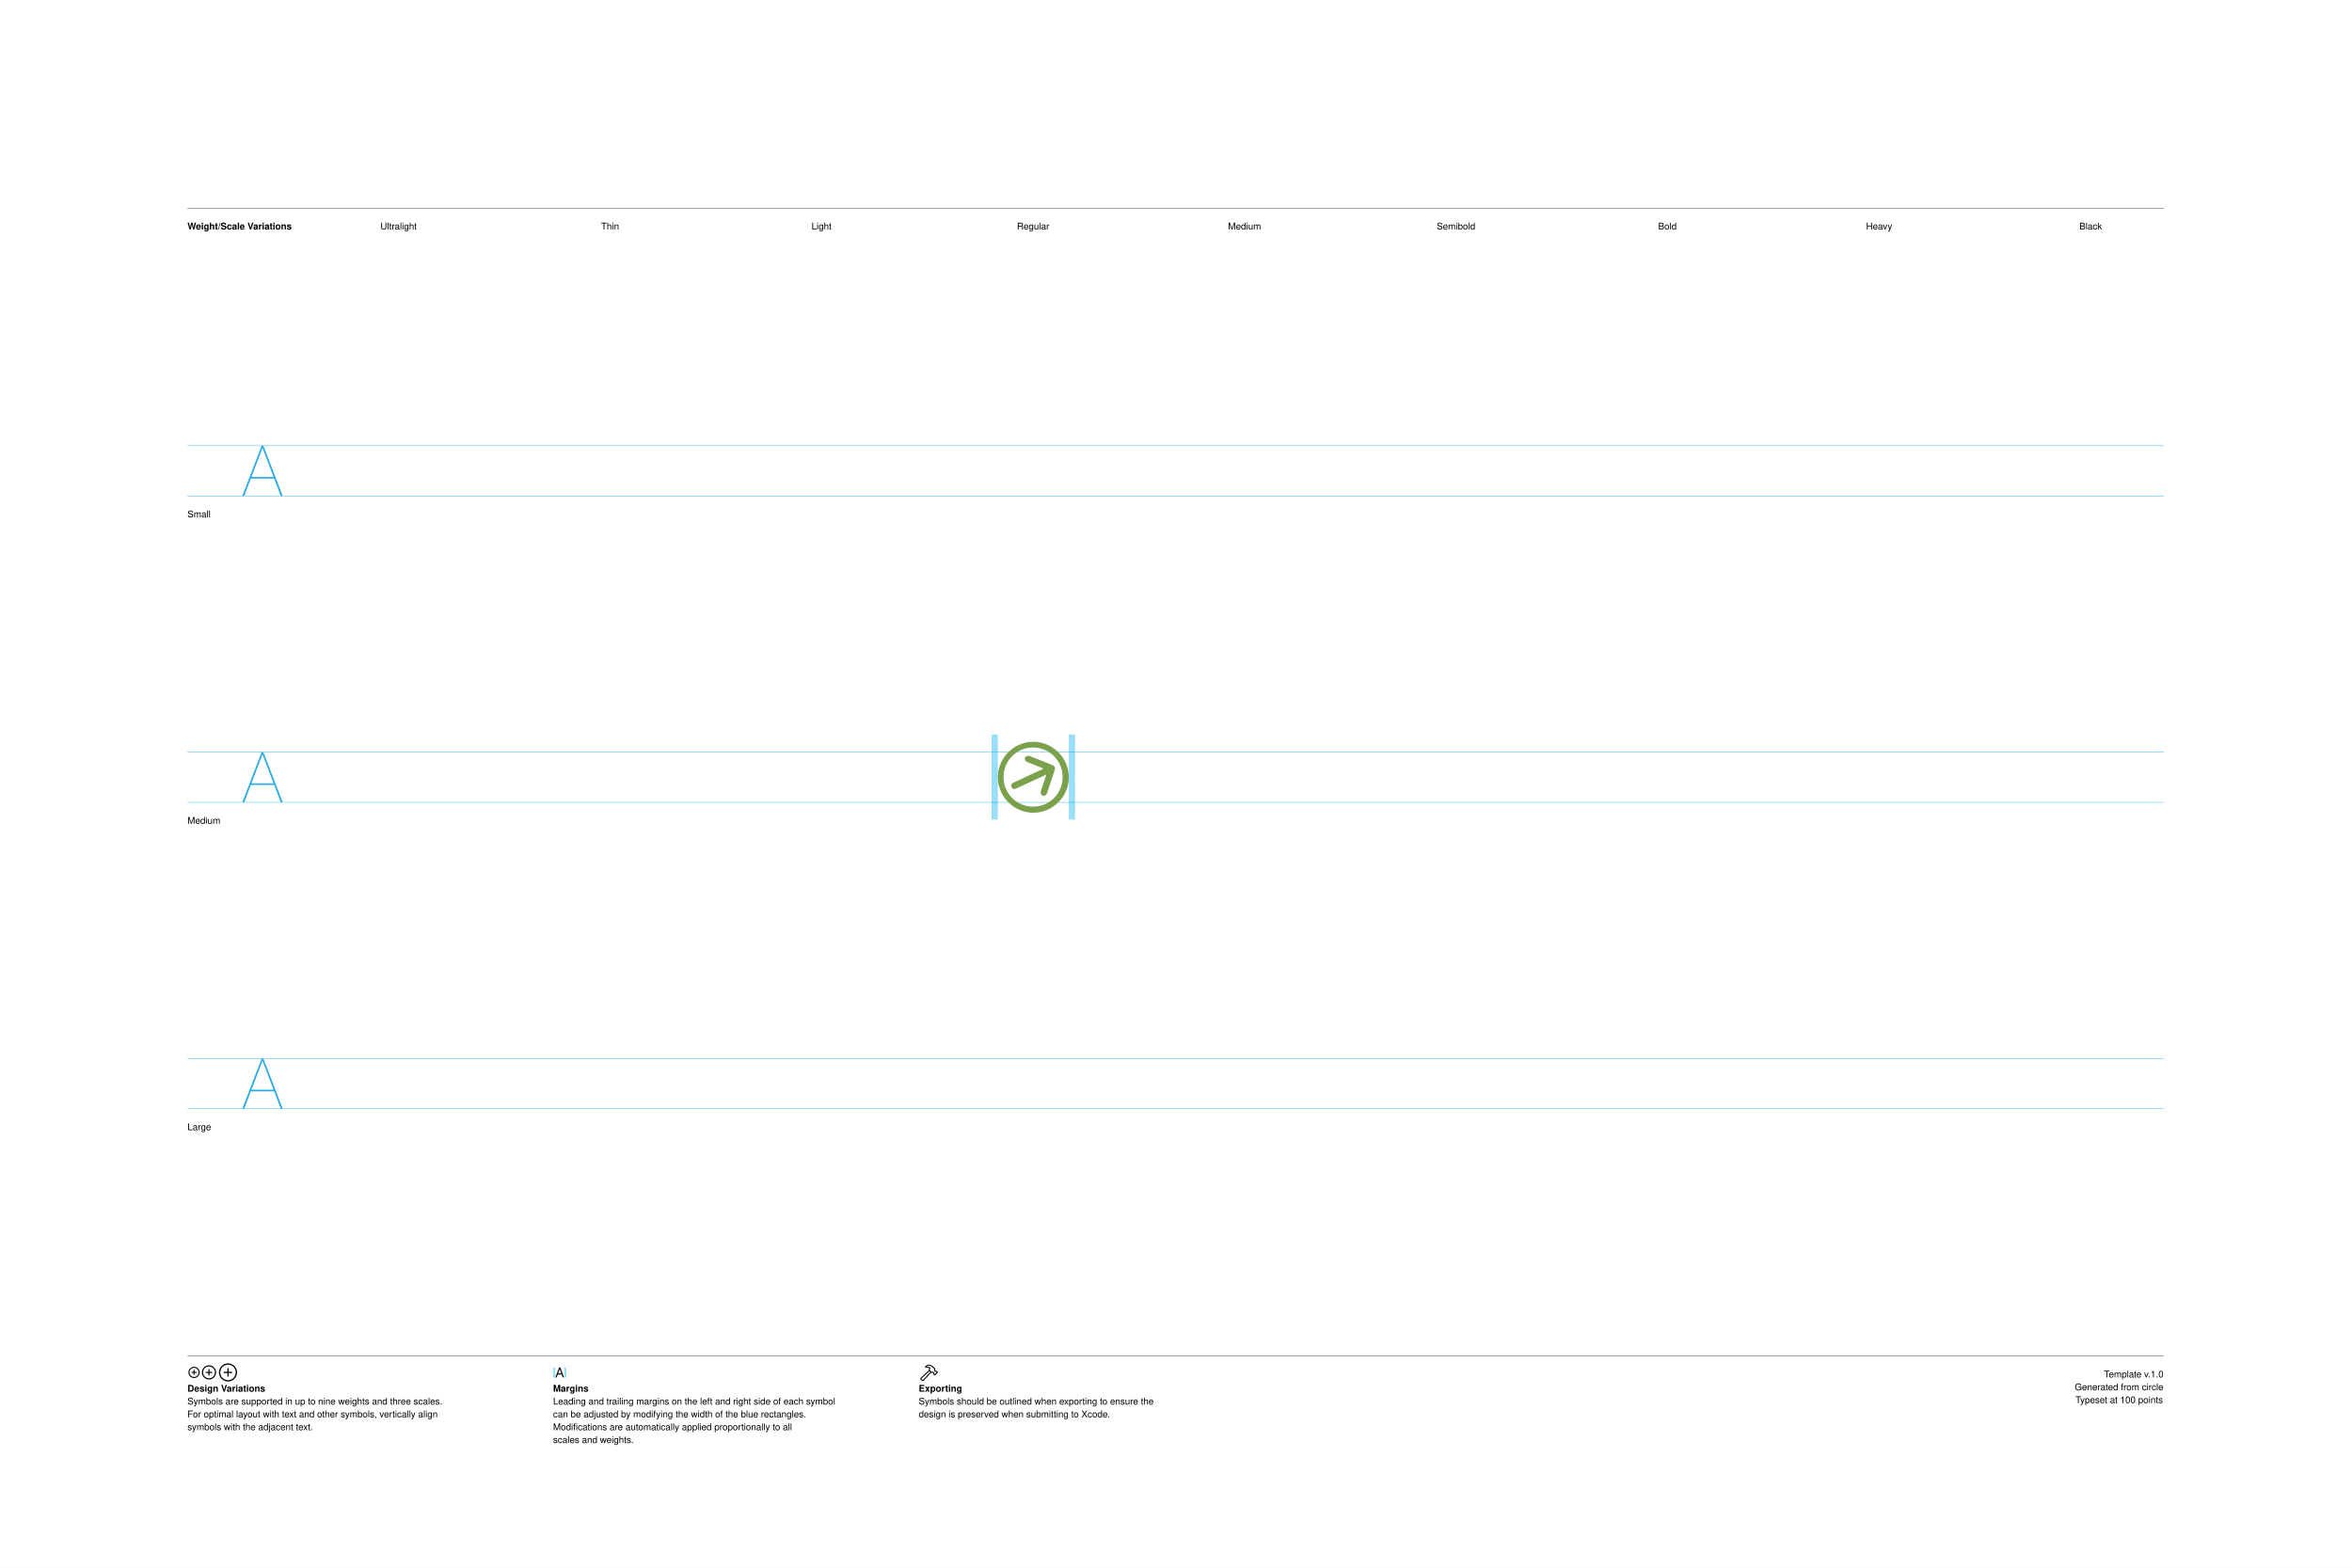
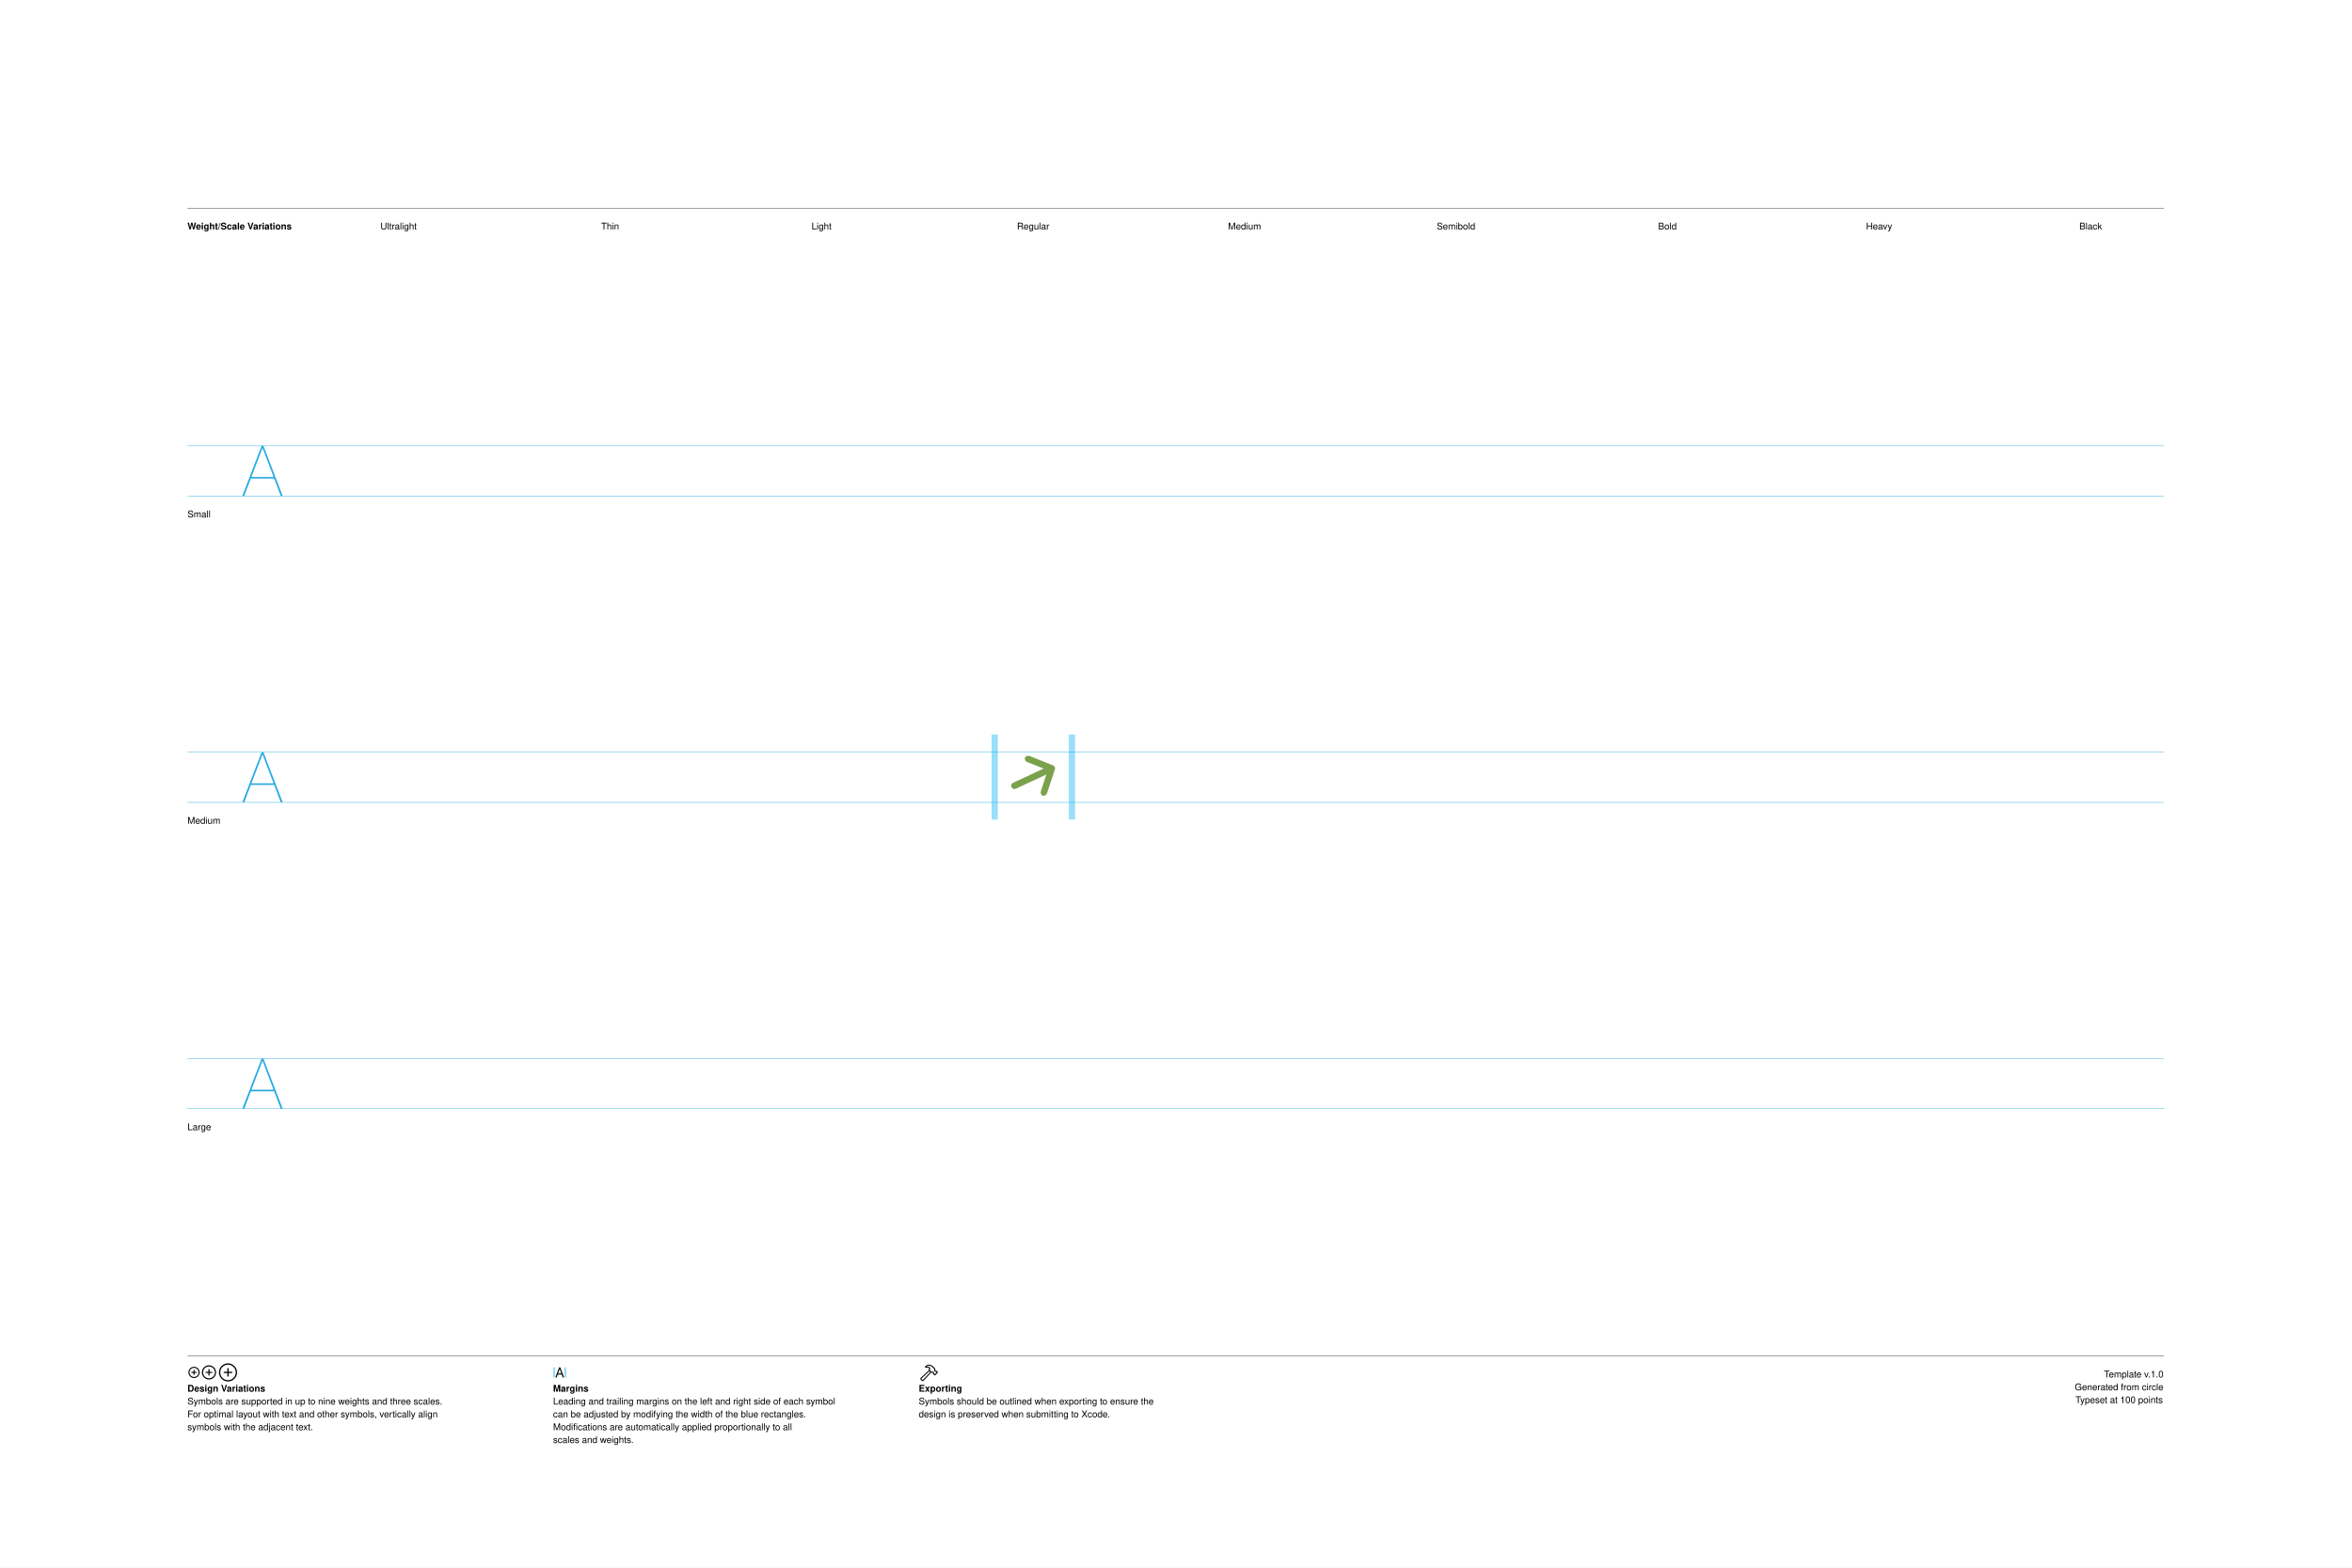
<svg xmlns="http://www.w3.org/2000/svg" width="3300px" height="2200px" viewBox="0 0 3300 2200" version="1.1">
  <g id="Page-1" stroke="none" stroke-width="1" fill="none" fill-rule="evenodd">
    <g id="filterentwicklungatlas-1">
      <g id="Notes">
        <rect id="artboard" fill="#FFFFFF" fill-rule="nonzero" x="0" y="0" width="3300" height="2200" />
        <line x1="263" y1="292" x2="3036" y2="292" id="Path" stroke="#000000" stroke-width="0.5" />
        <text id="Weight/Scale-Variations" fill="#000000" font-family="Helvetica-Bold, Helvetica" font-size="13" font-weight="bold">
          <tspan x="263" y="322">Weight/Scale Variations</tspan>
        </text>
        <text id="Ultralight" fill="#000000" font-family="Helvetica" font-size="13" font-weight="normal">
          <tspan x="533.711" y="322">Ultralight</tspan>
        </text>
        <text id="Thin" fill="#000000" font-family="Helvetica" font-size="13" font-weight="normal">
          <tspan x="843.422" y="322">Thin</tspan>
        </text>
        <text id="Light" fill="#000000" font-family="Helvetica" font-size="13" font-weight="normal">
          <tspan x="1138.63" y="322">Light</tspan>
        </text>
        <text id="Regular" fill="#000000" font-family="Helvetica" font-size="13" font-weight="normal">
          <tspan x="1426.84" y="322">Regular</tspan>
        </text>
        <text id="Medium" fill="#000000" font-family="Helvetica" font-size="13" font-weight="normal">
          <tspan x="1723.06" y="322">Medium</tspan>
        </text>
        <text id="Semibold" fill="#000000" font-family="Helvetica" font-size="13" font-weight="normal">
          <tspan x="2015.77" y="322">Semibold</tspan>
        </text>
        <text id="Bold" fill="#000000" font-family="Helvetica" font-size="13" font-weight="normal">
          <tspan x="2326.48" y="322">Bold</tspan>
        </text>
        <text id="Heavy" fill="#000000" font-family="Helvetica" font-size="13" font-weight="normal">
          <tspan x="2618.19" y="322">Heavy</tspan>
        </text>
        <text id="Black" fill="#000000" font-family="Helvetica" font-size="13" font-weight="normal">
          <tspan x="2917.4" y="322">Black</tspan>
        </text>
        <line x1="263" y1="1903" x2="3036" y2="1903" id="Path" stroke="#000000" stroke-width="0.5" />
        <g id="Group" transform="translate(264, 1918)" fill="#000000" fill-rule="nonzero">
          <path d="M8.248,15.83 C12.555,15.83 16.139,12.256 16.139,7.949 C16.139,3.643 12.545,0.068 8.238,0.068 C3.941,0.068 0.367,3.643 0.367,7.949 C0.367,12.256 3.951,15.83 8.248,15.83 Z M8.248,14.346 C4.703,14.346 1.871,11.504 1.871,7.949 C1.871,4.394 4.693,1.553 8.238,1.553 C11.793,1.553 14.635,4.394 14.645,7.949 C14.654,11.504 11.803,14.346 8.248,14.346 Z M8.229,11.572 C8.697,11.572 8.971,11.26 8.971,10.742 L8.971,8.682 L11.197,8.682 C11.695,8.682 12.037,8.428 12.037,7.959 C12.037,7.48 11.715,7.217 11.197,7.217 L8.971,7.217 L8.971,4.99 C8.971,4.473 8.697,4.15 8.229,4.15 C7.76,4.15 7.506,4.492 7.506,4.99 L7.506,7.217 L5.299,7.217 C4.781,7.217 4.449,7.48 4.449,7.959 C4.449,8.428 4.801,8.682 5.299,8.682 L7.506,8.682 L7.506,10.742 C7.506,11.24 7.76,11.572 8.229,11.572 Z" id="Shape" />
        </g>
        <g id="Group" transform="translate(282.506, 1915)" fill="#000000" fill-rule="nonzero">
          <path d="M10.709,20.91 C16.158,20.91 20.67,16.398 20.67,10.949 C20.67,5.51 16.148,0.988 10.699,0.988 C5.26,0.988 0.748,5.51 0.748,10.949 C0.748,16.398 5.27,20.91 10.709,20.91 Z M10.709,19.25 C6.1,19.25 2.418,15.559 2.418,10.949 C2.418,6.35 6.09,2.648 10.699,2.648 C15.309,2.648 19,6.35 19.01,10.949 C19.02,15.559 15.318,19.25 10.709,19.25 Z M10.69,15.588 C11.207,15.588 11.52,15.227 11.52,14.66 L11.52,11.77 L14.576,11.77 C15.123,11.77 15.504,11.486 15.504,10.969 C15.504,10.441 15.143,10.139 14.576,10.139 L11.52,10.139 L11.52,7.072 C11.52,6.496 11.207,6.144 10.69,6.144 C10.172,6.144 9.879,6.516 9.879,7.072 L9.879,10.139 L6.832,10.139 C6.266,10.139 5.895,10.441 5.895,10.969 C5.895,11.486 6.285,11.77 6.832,11.77 L9.879,11.77 L9.879,14.66 C9.879,15.207 10.172,15.588 10.69,15.588 Z" id="Shape" />
        </g>
        <g id="Group" transform="translate(306.924, 1913)" fill="#000000" fill-rule="nonzero">
          <path d="M12.971,25.674 C19.934,25.674 25.695,19.922 25.695,12.959 C25.695,5.996 19.924,0.244 12.961,0.244 C6.008,0.244 0.256,5.996 0.256,12.959 C0.256,19.922 6.018,25.674 12.971,25.674 Z M12.971,23.857 C6.936,23.857 2.082,18.994 2.082,12.959 C2.082,6.924 6.926,2.061 12.961,2.061 C19.006,2.061 23.859,6.924 23.869,12.959 C23.879,18.994 19.016,23.857 12.971,23.857 Z M12.951,18.936 C13.518,18.936 13.869,18.545 13.869,17.939 L13.869,13.867 L18.107,13.867 C18.693,13.867 19.113,13.535 19.113,12.979 C19.113,12.402 18.723,12.061 18.107,12.061 L13.869,12.061 L13.869,7.812 C13.869,7.197 13.518,6.807 12.951,6.807 C12.385,6.807 12.062,7.217 12.062,7.812 L12.062,12.061 L7.834,12.061 C7.219,12.061 6.809,12.402 6.809,12.979 C6.809,13.535 7.238,13.867 7.834,13.867 L12.062,13.867 L12.062,17.939 C12.062,18.525 12.385,18.936 12.951,18.936 Z" id="Shape" />
        </g>
        <text id="Design-Variations" fill="#000000" font-family="Helvetica-Bold, Helvetica" font-size="13" font-weight="bold">
          <tspan x="263" y="1953">Design Variations</tspan>
        </text>
        <text id="Symbols-are-supported-in-up-to-nine-weights-and-three-scales." fill="#000000" font-family="Helvetica" font-size="13" font-weight="normal">
          <tspan x="263" y="1971">Symbols are supported in up to nine weights and three scales.</tspan>
        </text>
        <text id="For-optimal-layout-with-text-and-other-symbols,-vertically-align" fill="#000000" font-family="Helvetica" font-size="13" font-weight="normal">
          <tspan x="263" y="1989">For optimal layout with text and other symbols, vertically align</tspan>
        </text>
        <text id="symbols-with-the-adjacent-text." fill="#000000" font-family="Helvetica" font-size="13" font-weight="normal">
          <tspan x="263" y="2007">symbols with the adjacent text.</tspan>
        </text>
        <rect id="Rectangle" fill="#00AEEF" fill-rule="nonzero" opacity="0.4" x="776" y="1919" width="3" height="14" />
        <g id="Group" transform="translate(779, 1918)" fill="#000000" fill-rule="nonzero">
          <path d="M10.527,15 L12.373,15 L7.178,0.908 L5.439,0.908 L0.244,15 L2.09,15 L3.506,10.967 L9.111,10.967 L10.527,15 Z M6.279,3.047 L6.338,3.047 L8.594,9.473 L4.023,9.473 L6.279,3.047 Z" id="Shape" />
        </g>
        <rect id="Rectangle" fill="#00AEEF" fill-rule="nonzero" opacity="0.4" x="791.617" y="1919" width="3" height="14" />
        <text id="Margins" fill="#000000" font-family="Helvetica-Bold, Helvetica" font-size="13" font-weight="bold">
          <tspan x="776" y="1953">Margins</tspan>
        </text>
        <text id="Leading-and-trailing-margins-on-the-left-and-right-side-of-each-symbol" fill="#000000" font-family="Helvetica" font-size="13" font-weight="normal">
          <tspan x="776" y="1971">Leading and trailing margins on the left and right side of each symbol</tspan>
        </text>
        <text id="can-be-adjusted-by-modifying-the-width-of-the-blue-rectangles." fill="#000000" font-family="Helvetica" font-size="13" font-weight="normal">
          <tspan x="776" y="1989">can be adjusted by modifying the width of the blue rectangles.</tspan>
        </text>
        <text id="Modifications-are-automatically-applied-proportionally-to-all" fill="#000000" font-family="Helvetica" font-size="13" font-weight="normal">
          <tspan x="776" y="2007">Modifications are automatically applied proportionally to all</tspan>
        </text>
        <text id="scales-and-weights." fill="#000000" font-family="Helvetica" font-size="13" font-weight="normal">
          <tspan x="776" y="2025">scales and weights.</tspan>
        </text>
        <g id="Group" transform="translate(1291, 1915)" fill="#000000" fill-rule="nonzero">
          <path d="M0.832,21.115 L2.375,22.658 C3.225,23.488 4.191,23.42 5.061,22.463 L15.275,11.34 C15.705,11.633 16.096,11.623 16.564,11.525 L17.609,11.311 L18.303,12.004 L18.254,12.521 C18.186,13.049 18.352,13.469 18.85,13.967 L19.66,14.777 C20.168,15.285 20.822,15.314 21.301,14.836 L24.553,11.584 C25.031,11.105 25.012,10.451 24.504,9.943 L23.684,9.123 C23.186,8.625 22.775,8.449 22.238,8.527 L21.711,8.586 L21.057,7.922 L21.34,6.779 C21.486,6.213 21.34,5.744 20.715,5.139 L18.303,2.746 C14.758,-0.779 10.227,-0.672 7.111,2.463 C6.691,2.893 6.643,3.478 6.916,3.908 C7.15,4.279 7.629,4.504 8.273,4.338 C9.787,3.957 11.301,4.074 12.785,5.08 L12.16,6.662 C11.926,7.248 11.945,7.727 12.18,8.166 L1.018,18.439 C0.08,19.309 -0.027,20.256 0.832,21.115 Z M8.674,2.853 C11.34,0.861 14.65,1.174 17.053,3.586 L19.68,6.193 C19.914,6.428 19.943,6.613 19.885,6.906 L19.504,8.469 L21.076,10.041 L22.043,9.953 C22.326,9.924 22.414,9.943 22.639,10.168 L23.264,10.793 L20.51,13.537 L19.885,12.922 C19.66,12.697 19.641,12.6 19.67,12.316 L19.758,11.359 L18.195,9.797 L16.574,10.109 C16.291,10.168 16.145,10.168 15.91,9.924 L13.732,7.746 C13.508,7.512 13.479,7.375 13.605,7.053 L14.553,4.777 C12.951,3.244 10.842,2.394 8.801,3.049 C8.713,3.078 8.645,3.059 8.615,3.019 C8.586,2.971 8.586,2.922 8.674,2.853 Z M2.102,20.412 C1.613,19.914 1.789,19.611 2.121,19.309 L13.078,9.191 L14.309,10.422 L4.152,21.35 C3.85,21.682 3.469,21.779 3.068,21.379 L2.102,20.412 Z" id="Shape" />
        </g>
        <text id="Exporting" fill="#000000" font-family="Helvetica-Bold, Helvetica" font-size="13" font-weight="bold">
          <tspan x="1289" y="1953">Exporting</tspan>
        </text>
        <text id="Symbols-should-be-outlined-when-exporting-to-ensure-the" fill="#000000" font-family="Helvetica" font-size="13" font-weight="normal">
          <tspan x="1289" y="1971">Symbols should be outlined when exporting to ensure the</tspan>
        </text>
        <text id="design-is-preserved-when-submitting-to-Xcode." fill="#000000" font-family="Helvetica" font-size="13" font-weight="normal">
          <tspan x="1289" y="1989">design is preserved when submitting to Xcode.</tspan>
        </text>
        <text id="template-version" fill="#000000" font-family="Helvetica" font-size="13" font-weight="normal">
          <tspan x="2952" y="1933">Template v.1.0</tspan>
        </text>
        <text id="Generated-from-circle" fill="#000000" font-family="Helvetica" font-size="13" font-weight="normal">
          <tspan x="2911" y="1951">Generated from circle</tspan>
        </text>
        <text id="Typeset-at-100-points" fill="#000000" font-family="Helvetica" font-size="13" font-weight="normal">
          <tspan x="2912" y="1969">Typeset at 100 points</tspan>
        </text>
        <text id="Small" fill="#000000" font-family="Helvetica" font-size="13" font-weight="normal">
          <tspan x="263" y="726">Small</tspan>
        </text>
        <text id="Medium" fill="#000000" font-family="Helvetica" font-size="13" font-weight="normal">
          <tspan x="263" y="1156">Medium</tspan>
        </text>
        <text id="Large" fill="#000000" font-family="Helvetica" font-size="13" font-weight="normal">
          <tspan x="263" y="1586">Large</tspan>
        </text>
      </g>
      <g id="Guides" transform="translate(263, 625)">
        <g id="H-reference" transform="translate(76, 0)" fill="#27AAE1" fill-rule="nonzero">
          <path d="M54.932,71 L57.666,71 L30.566,0.541 L28.076,0.541 L0.977,71 L3.662,71 L12.94,46.537 L45.703,46.537 L54.932,71 Z M29.199,3.91 L29.443,3.91 L44.824,44.291 L13.818,44.291 L29.199,3.91 Z" id="Shape" />
        </g>
        <line x1="0" y1="71" x2="2773" y2="71" id="Baseline-S" stroke="#27AAE1" stroke-width="0.577" />
        <line x1="0" y1="0.541" x2="2773" y2="0.541" id="Capline-S" stroke="#27AAE1" stroke-width="0.577" />
        <g id="H-reference" transform="translate(76, 430)" fill="#27AAE1" fill-rule="nonzero">
          <path d="M54.932,71 L57.666,71 L30.566,0.541 L28.076,0.541 L0.977,71 L3.662,71 L12.94,46.537 L45.703,46.537 L54.932,71 Z M29.199,3.91 L29.443,3.91 L44.824,44.291 L13.818,44.291 L29.199,3.91 Z" id="Shape" />
        </g>
        <line x1="0" y1="501" x2="2773" y2="501" id="Baseline-M" stroke="#27AAE1" stroke-width="0.577" />
        <line x1="0" y1="430.54" x2="2773" y2="430.54" id="Capline-M" stroke="#27AAE1" stroke-width="0.577" />
        <g id="H-reference" transform="translate(76, 860)" fill="#27AAE1" fill-rule="nonzero">
          <path d="M54.932,71 L57.666,71 L30.566,0.541 L28.076,0.541 L0.977,71 L3.662,71 L12.94,46.537 L45.703,46.537 L54.932,71 Z M29.199,3.91 L29.443,3.91 L44.824,44.291 L13.818,44.291 L29.199,3.91 Z" id="Shape" />
        </g>
        <line x1="0" y1="931" x2="2773" y2="931" id="Baseline-L" stroke="#27AAE1" stroke-width="0.577" />
        <line x1="0" y1="860.54" x2="2773" y2="860.54" id="Capline-L" stroke="#27AAE1" stroke-width="0.577" />
        <rect id="left-margin" fill="#00AEEF" fill-rule="nonzero" opacity="0.4" x="1128.3" y="405.79" width="8.74" height="119.336" />
        <rect id="right-margin" fill="#00AEEF" fill-rule="nonzero" opacity="0.4" x="1236.65" y="405.79" width="8.74" height="119.336" />
      </g>
      <g id="Symbols" transform="translate(1399, 1040)">
        <g id="Regular-M" transform="translate(0.3, 0)" fill="#7BA14C" fill-rule="nonzero">
-           <path d="M50.545,100.551 C77.791,100.551 100.35,77.992 100.35,50.746 C100.35,23.549 77.742,0.941 50.496,0.941 C23.299,0.941 0.74,23.549 0.74,50.746 C0.74,77.992 23.348,100.551 50.545,100.551 Z M50.155,92.008 C27.108,92.008 8.7,73.551 8.7,50.504 C8.7,27.506 27.059,9 50.106,9 C73.153,9 91.61,27.506 91.659,50.504 C91.708,73.551 73.202,92.008 50.155,92.008 Z" id="Shape" />
          <path d="M51.439,21.04 C49.616,22.736 49.675,26.014 51.482,27.714 L68.62,45.917 L21.267,45.917 C18.742,45.917 16.7,47.966 16.7,50.494 C16.7,53.022 18.742,55.068 21.267,55.068 L68.62,55.068 L51.482,73.271 C49.926,74.837 49.639,78.233 51.439,79.944 C53.238,81.656 56.519,81.11 58.099,79.563 L82.461,53.639 C83.296,52.751 83.704,51.711 83.7,50.494 C83.657,49.403 83.21,48.143 82.461,47.35 L58.103,21.421 C57.15,20.565 55.7,20 54.289,20 C53.246,20 52.223,20.31 51.439,21.04 Z" id="Arrow" transform="translate(50.2, 50.5) rotate(-25) translate(-50.2, -50.5) " />
        </g>
      </g>
    </g>
  </g>
</svg>
